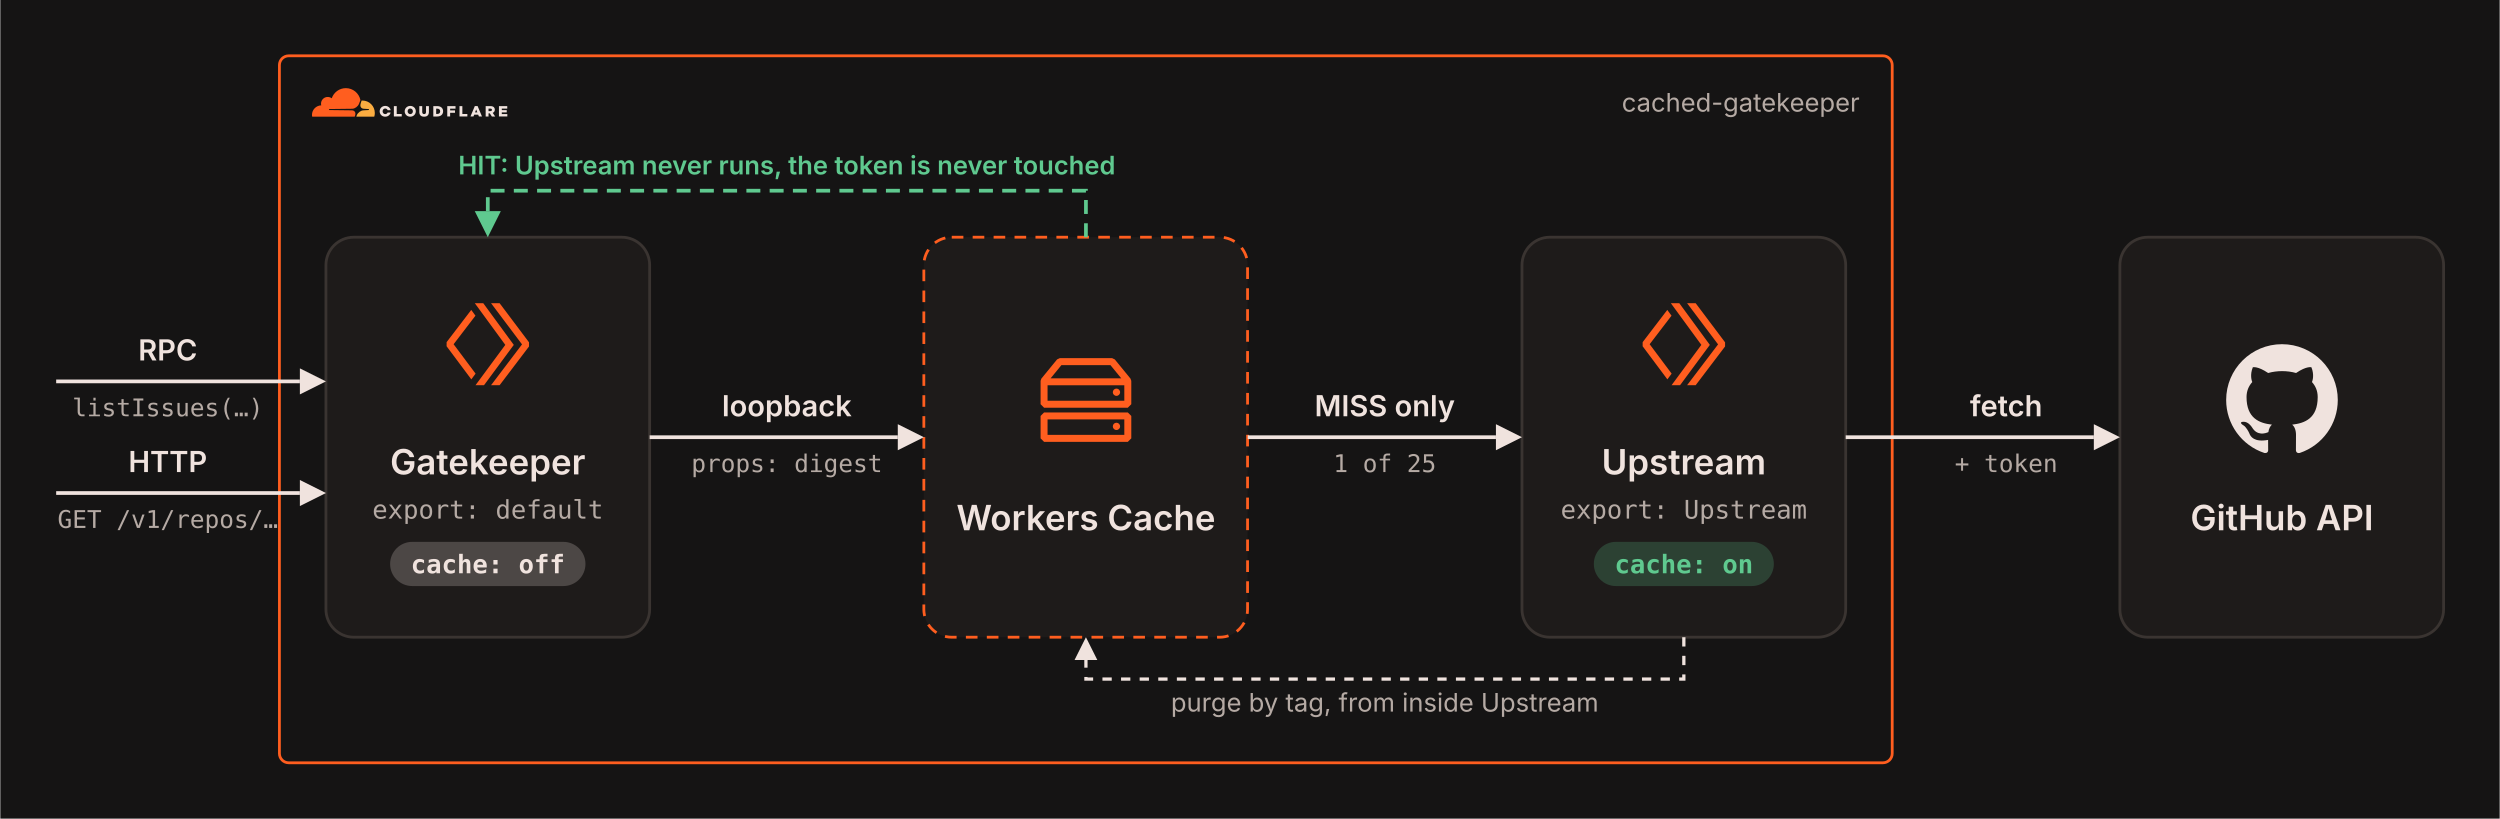
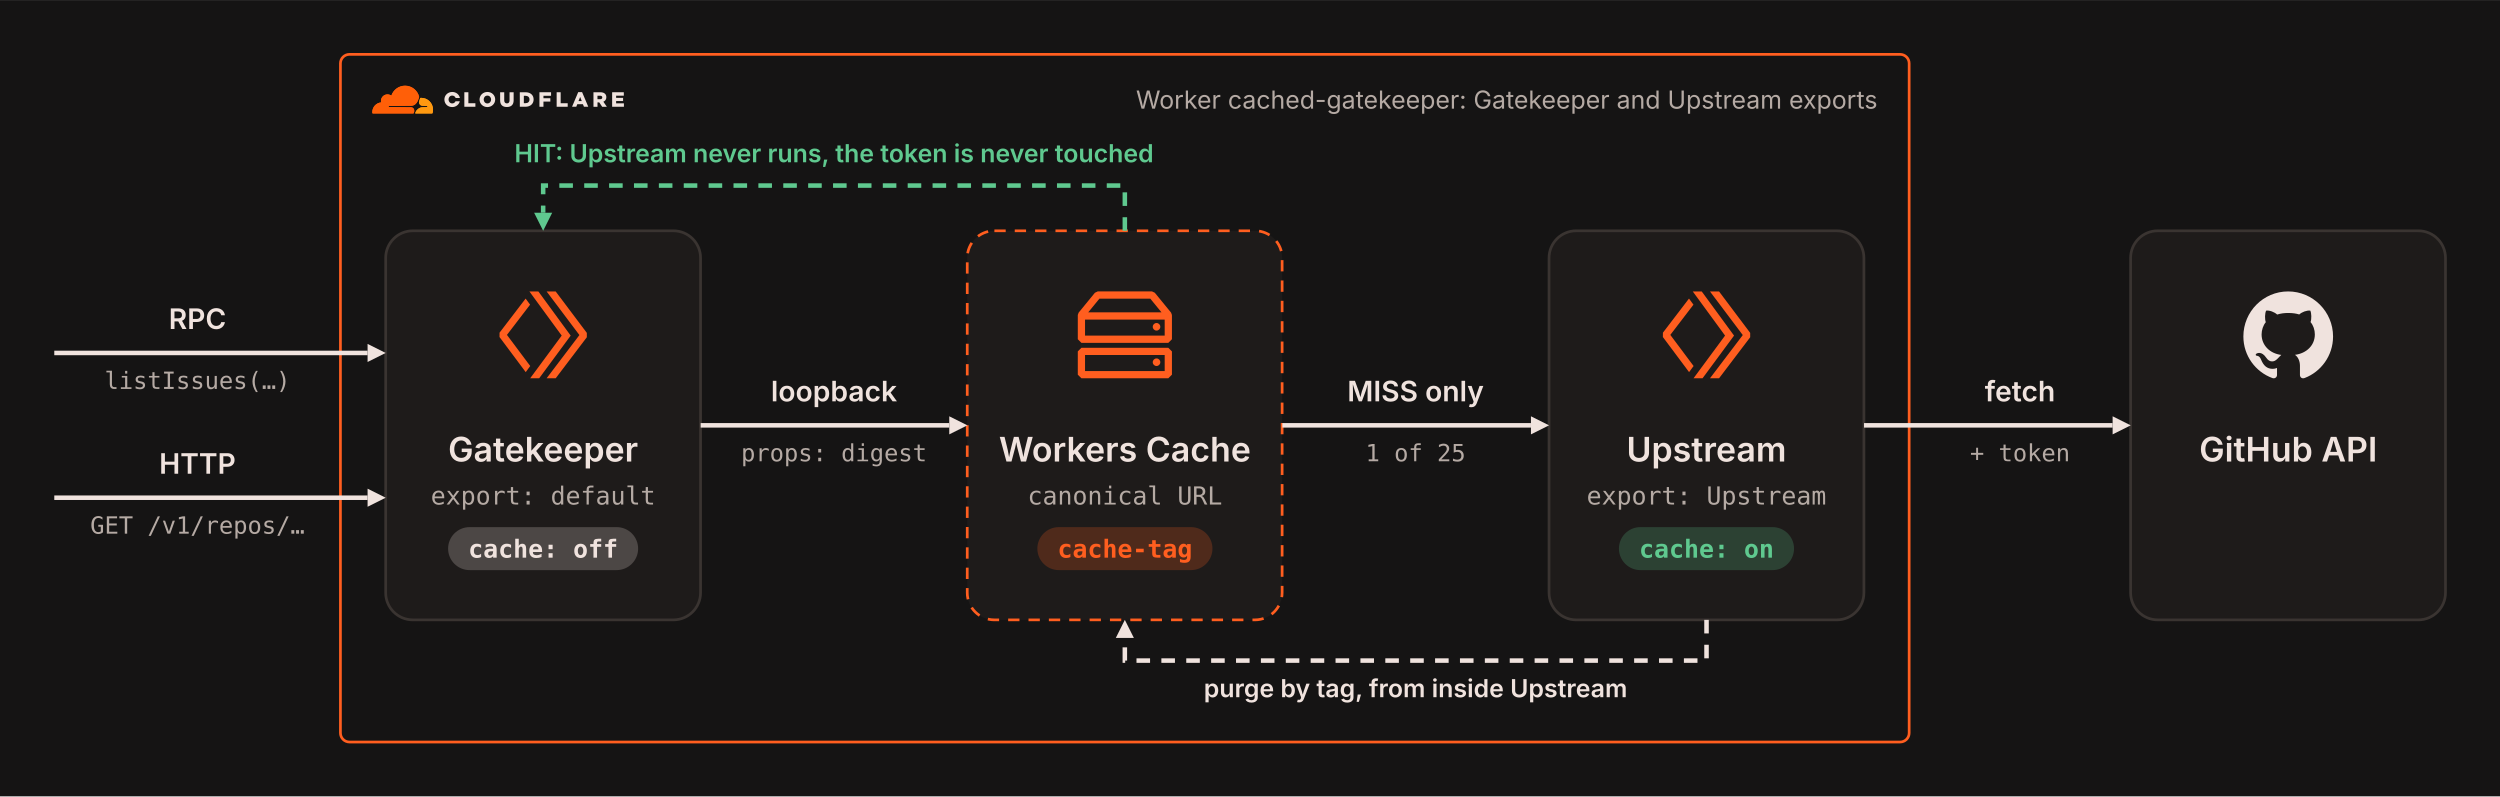
- <svg xmlns="http://www.w3.org/2000/svg" width="1075" height="352" viewBox="-100.0 -4.0 1074.7 352.0" style="background:#151414" role="img">
-   <defs>
-     <marker id="ar-eb543a" viewBox="0 0 10 10" refX="0" refY="5" markerWidth="7" markerHeight="7" orient="auto">
-       <path d="M0 0 10 5 0 10z" fill="#F0E3DE" />
-     </marker>
-     <marker id="ok-eb543a" viewBox="0 0 10 10" refX="0" refY="5" markerWidth="7" markerHeight="7" orient="auto">
-       <path d="M0 0 10 5 0 10z" fill="#5FC98F" />
-     </marker>
-   </defs>
-   <rect x="-100.0" y="-4.0" width="1074.7" height="352.0" fill="#151414" />
-   <rect x="20.0" y="20.0" width="693.5" height="304.0" rx="4" fill="none" stroke="#FF5E1F" stroke-width="1.2" />
-   <g transform="translate(34.0,33.9) scale(0.36221) translate(-0.09,-3.013)">
-     <g clip-path="url(#cf-a)">
-       <path d="m51.027 36.435.378-1.33c.459-1.573.288-3.038-.477-4.105-.702-.986-1.872-1.564-3.294-1.637l-26.907-.343a.526.526 0 0 1-.423-.226.544.544 0 0 1-.054-.489c.09-.262.35-.47.62-.479l27.151-.343c3.222-.145 6.705-2.776 7.929-5.977l1.547-4.07a.895.895 0 0 0 .063-.343c0-.064-.009-.127-.018-.19-1.745-7.948-8.81-13.89-17.242-13.89-7.775 0-14.38 5.046-16.747 12.054a7.947 7.947 0 0 0-5.589-1.555c-3.734.37-6.731 3.39-7.1 7.143a7.996 7.996 0 0 0 .207 2.795C4.978 23.63.09 28.649.09 34.807c0 .56.046 1.103.118 1.646a.525.525 0 0 0 .522.452l49.666.009h.018a.663.663 0 0 0 .612-.48Z" fill="#FF5E1F" />
-       <path d="M59.99 17.736c-.251 0-.495.01-.746.018a.248.248 0 0 0-.117.027.433.433 0 0 0-.27.29l-1.062 3.671c-.46 1.573-.288 3.038.477 4.105.702.986 1.872 1.565 3.293 1.637l5.733.344c.17.009.315.09.405.226a.546.546 0 0 1 .063.488c-.09.262-.351.47-.621.48l-5.958.343c-3.23.154-6.722 2.776-7.946 5.977l-.432 1.13a.32.32 0 0 0 .28.434h20.527a.56.56 0 0 0 .53-.398c.36-1.275.55-2.613.55-4.005 0-8.148-6.588-14.767-14.706-14.767Z" fill="#FBAD41" />
-       <path d="M97.309 24.363h3.392v9.323h5.94v2.984h-9.332V24.363ZM110.16 30.55v-.037c0-3.535 2.835-6.402 6.614-6.402 3.781 0 6.579 2.83 6.579 6.366v.036c0 3.536-2.834 6.402-6.614 6.402s-6.579-2.83-6.579-6.365Zm9.728 0v-.037c0-1.772-1.277-3.327-3.149-3.327-1.854 0-3.096 1.51-3.096 3.291v.036c0 1.773 1.278 3.328 3.131 3.328 1.873 0 3.114-1.51 3.114-3.291ZM127.51 31.272v-6.909h3.446v6.845c0 1.773.891 2.623 2.259 2.623 1.367 0 2.259-.805 2.259-2.532v-6.927h3.446V31.2c0 3.979-2.258 5.715-5.741 5.715-3.483-.018-5.669-1.79-5.669-5.642ZM144.123 24.363h4.724c4.375 0 6.912 2.532 6.912 6.086v.036c0 3.554-2.574 6.194-6.984 6.194h-4.652V24.363Zm4.779 9.287c2.033 0 3.375-1.121 3.375-3.11v-.037c0-1.971-1.35-3.11-3.375-3.11h-1.386v6.257h1.386ZM160.689 24.363h9.81v2.984h-6.407v2.098h5.795v2.83h-5.795v4.395h-3.403V24.363ZM175.225 24.363h3.392v9.323h5.931v2.984h-9.323V24.363ZM193.429 24.273h3.276l5.219 12.398h-3.645l-.891-2.198h-4.724l-.873 2.198h-3.572l5.21-12.398Zm2.97 7.542-1.368-3.5-1.386 3.5h2.754ZM206.289 24.363h5.796c1.871 0 3.168.498 3.987 1.338.719.706 1.088 1.655 1.088 2.867v.036c0 1.881-.999 3.129-2.519 3.78l2.924 4.295h-3.923l-2.467-3.725h-1.493v3.725h-3.393V24.363Zm5.633 5.905c1.152 0 1.819-.56 1.819-1.456v-.036c0-.968-.703-1.456-1.836-1.456h-2.223v2.957h2.24v-.009ZM222.057 24.363h9.853v2.903h-6.488v1.863h5.876v2.685h-5.876v1.953H232v2.903h-9.943V24.363ZM89.875 31.996c-.477 1.076-1.476 1.845-2.808 1.845-1.853 0-3.131-1.546-3.131-3.328v-.036c0-1.772 1.242-3.291 3.095-3.291 1.395 0 2.466.868 2.916 2.043h3.582c-.576-2.93-3.132-5.118-6.462-5.118-3.78 0-6.614 2.867-6.614 6.402v.037c0 3.535 2.799 6.366 6.578 6.366 3.231 0 5.76-2.107 6.426-4.929h-3.582v.01Z" fill="#F0E3DE" />
+ <svg xmlns="http://www.w3.org/2000/svg" width="1105" height="352" viewBox="-130.5 -4.0 1105.2 352.0" style="background:#151414" role="img">
+   <rect x="-130.5" y="-4.0" width="1105.2" height="352.0" fill="#151414" />
+   <rect data-boundary="cloudflare" x="20.0" y="20.0" width="693.5" height="304.0" rx="4" fill="none" stroke="#FF5E1F" stroke-width="1.2" />
+   <svg width="27.02" height="12.28" fill="#FF5E1F" viewBox="0 0 66 30" id="i88eed4-1" x="34" y="33.86" preserveAspectRatio="xMidYMid meet" data-icon="" aria-hidden="true">
+     <g clip-path="url(#i88eed4-1-clip0_746_2)">
+       <path fill="#ff9910" d="M53.12 13.125c6.997 0 12.668 5.708 12.668 12.75 0 1.255-.18 2.468-.516 3.614a.72.72 0 0 1-.694.511H46.953a.375.375 0 0 1-.348-.51l.337-.882c1.076-2.833 4.146-5.154 6.987-5.29l5.384-.277a.543.543 0 0 0 .514-.544.543.543 0 0 0-.51-.544l-5.056-.299c-2.718-.14-4.046-2.56-3.315-5.081l.842-2.902a.72.72 0 0 1 .646-.527q.34-.02.686-.019" />
+       <path fill="#ff5f08" d="M35.609 0c7.295 0 13.424 5.025 15.157 11.824.073.285.05.586-.054.862l-1.388 3.677c-1.076 2.833-3.842 5.29-6.97 5.29l-24.105.278a.533.533 0 0 0-.525.535c0 .293.234.531.524.535l23.765.316c2.724 0 4.046 2.56 3.316 5.081l-.307 1.061a.75.75 0 0 1-.716.541H.964a.71.71 0 0 1-.718-.646 11 11 0 0 1-.034-.854c0-5.476 4.166-9.973 9.482-10.456a7.2 7.2 0 0 1-.167-1.544c0-3.935 3.17-7.125 7.08-7.125 1.555 0 2.994.506 4.162 1.362C22.849 4.497 28.707 0 35.609 0" />
+       <path fill="#ff9910" d="M53.12 13.125c6.997 0 12.668 5.708 12.668 12.75 0 1.255-.18 2.468-.516 3.614a.72.72 0 0 1-.694.511H46.953a.375.375 0 0 1-.348-.51l.337-.882c1.076-2.833 4.146-5.154 6.987-5.29l5.384-.277a.543.543 0 0 0 .514-.544.543.543 0 0 0-.51-.544l-5.056-.299c-2.718-.14-4.046-2.56-3.315-5.081l.842-2.902a.72.72 0 0 1 .646-.527q.34-.02.686-.019" />
+       <path fill="#ff5f08" d="M35.609 0c7.295 0 13.424 5.025 15.157 11.824.073.285.05.586-.054.862l-1.388 3.677c-1.076 2.833-3.842 5.29-6.97 5.29l-24.105.278a.533.533 0 0 0-.525.535c0 .293.234.531.524.535l23.765.316c2.724 0 4.046 2.56 3.316 5.081l-.307 1.061a.75.75 0 0 1-.716.541H.964a.71.71 0 0 1-.718-.646 11 11 0 0 1-.034-.854c0-5.476 4.166-9.973 9.482-10.456a7.2 7.2 0 0 1-.167-1.544c0-3.935 3.17-7.125 7.08-7.125 1.555 0 2.994.506 4.162 1.362C22.849 4.497 28.707 0 35.609 0" />
    </g>
    <defs>
-       <clipPath id="cf-a">
-         <path d="M.092 2H232v35.929H.092z" fill="none" />
+       <clipPath id="i88eed4-1-clip0_746_2">
+         <path fill="#fff" d="M0 0h66v30H0z" />
      </clipPath>
    </defs>
+   </svg>
+   <svg viewBox="0 0 719 59" fill="#F0E3DE" id="i88eed4-2" x="65.93" y="36.62" width="82.31" height="6.75" preserveAspectRatio="xMidYMid meet" data-icon="" aria-hidden="true">
+     <path d="M77.102 1.1H92.701V43.6H119.802V57.2H77.102V1.1Z" fill="#F0E3DE" />
+     <path d="M135.898 29.3V29.2C135.898 13.1 148.898 0 166.198 0C183.498 0 196.298 12.9 196.298 29V29.2C196.298 45.3 183.298 58.4 165.998 58.4C148.798 58.3 135.898 45.4 135.898 29.3ZM180.498 29.3V29.2C180.498 21.1 174.698 14.1 166.098 14.1C157.598 14.1 151.898 21 151.898 29.1V29.3C151.898 37.4 157.698 44.4 166.198 44.4C174.798 44.3 180.498 37.4 180.498 29.3Z" fill="#F0E3DE" />
+     <path d="M215.398 32.6V1.1H231.198V32.3C231.198 40.4 235.298 44.2 241.498 44.2C247.698 44.2 251.798 40.5 251.798 32.7V1.1H267.598V32.2C267.598 50.3 257.298 58.2 241.298 58.2C225.398 58.3 215.398 50.2 215.398 32.6Z" fill="#F0E3DE" />
+     <path d="M291.398 1.1H313.098C333.098 1.1 344.798 12.6 344.798 28.8V29C344.798 45.2 332.998 57.2 312.798 57.2H291.498L291.398 1.1ZM313.298 43.4C322.598 43.4 328.798 38.3 328.798 29.2V29C328.798 20 322.598 14.8 313.298 14.8H306.998V43.3L313.298 43.4Z" fill="#F0E3DE" />
+     <path d="M367.297 1.1H412.197V14.8H382.797V24.3H409.397V37.2H382.797V57.2H367.297V1.1Z" fill="#F0E3DE" />
+     <path d="M433.797 1.1H449.297V43.6H476.497V57.2H433.797V1.1Z" fill="#F0E3DE" />
+     <path d="M517.097 0.699H532.097L555.997 57.199H539.297L535.197 47.199H513.597L509.597 57.199H493.297L517.097 0.699ZM530.797 35.099L524.597 19.199L518.297 35.099H530.797Z" fill="#F0E3DE" />
+     <path d="M576 1.1H602.5C611.1 1.1 617 3.3 620.8 7.2C624.1 10.4 625.8 14.7 625.8 20.3V20.5C625.8 29.1 621.2 34.8 614.3 37.7L627.7 57.3H609.7L598.4 40.3H591.6V57.3H576.1L576 1.1ZM601.8 28.1C607.1 28.1 610.1 25.5 610.1 21.5V21.2C610.1 16.8 606.9 14.6 601.7 14.6H591.5V28.1H601.8Z" fill="#F0E3DE" />
+     <path d="M648.203 1.1H693.303V14.4H663.603V22.8H690.503V35.1H663.603V44H693.703V57.2H648.203V1.1Z" fill="#F0E3DE" />
+     <path d="M43.1 35.9C40.9 40.8 36.3 44.3 30.3 44.3C21.8 44.3 16 37.2 16 29.2V29C16 20.9 21.7 14 30.2 14C36.6 14 41.5 17.9 43.5 23.3H59.9C57.3 9.9 45.5 0 30.3 0C13 0 0 13.1 0 29.2V29.4C0 45.5 12.8 58.4 30.1 58.4C44.9 58.4 56.5 48.8 59.5 36L43.1 35.9Z" fill="#F0E3DE" />
+   </svg>
+   <text x="699.5" y="44.0" font-family="'Inter Variable', 'Inter', system-ui, -apple-system, 'Segoe UI', Roboto, sans-serif" font-size="11" fill="#B5AAA4" font-weight="400" text-anchor="end">Worker cached-gatekeeper: Gatekeeper and Upstream exports</text>
+   <g data-node-id="gk">
+     <rect x="40.0" y="98.0" width="139.2" height="172.0" rx="12" fill="#1E1B1A" stroke="#3A3431" stroke-width="1.2" />
+     <svg width="48.25" height="48.25" viewBox="1.379 1.886 45.235 45.235" id="i88eed4-3" x="85.5" y="119.88" preserveAspectRatio="xMidYMid meet" data-icon="" aria-hidden="true" fill="#FF5E1F">
+       <path d="m18.63 37.418-9.645-12.9 9.592-12.533-1.852-2.527L5.917 23.595l-.015 1.808 10.86 14.542z" />
+       <path d="M21.997 6.503h-3.712l13.387 18.3-13.072 17.7h3.735L35.4 24.81z" />
+       <path d="M29.175 6.503h-3.758l13.598 18.082-13.598 17.918h3.765l12.908-17.01v-1.808z" />
+     </svg>
+     <text x="109.6" y="200.0" font-family="'Inter Variable', 'Inter', system-ui, -apple-system, 'Segoe UI', Roboto, sans-serif" font-size="15" fill="#F0E3DE" font-weight="600" text-anchor="middle">Gatekeeper</text>
+     <text x="109.6" y="219.0" font-family="'JetBrains Mono Variable', 'JetBrains Mono', ui-monospace, 'Cascadia Code', 'Source Code Pro', Menlo, Consolas, monospace" font-size="11" fill="#B5AAA4" font-weight="400" text-anchor="middle">export: default</text>
+     <rect x="67.6" y="229.0" width="84.0" height="19" rx="9.5" fill="#F0E3DE" opacity="0.22" />
+     <text x="109.6" y="242.5" font-family="'JetBrains Mono Variable', 'JetBrains Mono', ui-monospace, 'Cascadia Code', 'Source Code Pro', Menlo, Consolas, monospace" font-size="11" fill="#F0E3DE" font-weight="600" text-anchor="middle">cache: off</text>
  </g>
-   <text x="699.5" y="44.0" font-family="'Inter Variable', 'Inter', system-ui, -apple-system, 'Segoe UI', Roboto, sans-serif" font-size="11" fill="#B5AAA4" font-weight="400" text-anchor="end">cached-gatekeeper</text>
-   <rect x="40.0" y="98.0" width="139.2" height="172.0" rx="12" fill="#1E1B1A" stroke="#3A3431" stroke-width="1.2" />
-   <g transform="translate(86.1,120.0) scale(0.9796)" fill="#FF5E1F">
-     <path d="m18.63 37.418-9.645-12.9 9.592-12.533-1.852-2.527L5.917 23.595l-.015 1.808 10.86 14.542z" />
-     <path d="M21.997 6.503h-3.712l13.387 18.3-13.072 17.7h3.735L35.4 24.81z" />
-     <path d="M29.175 6.503h-3.758l13.598 18.082-13.598 17.918h3.765l12.908-17.01v-1.808z" />
+   <g data-node-id="cache">
+     <rect x="297.1" y="98.0" width="139.2" height="172.0" rx="12" fill="#1E1B1A" stroke="#FF5E1F" stroke-width="1.2" stroke-dasharray="5 4" />
+     <svg width="52.02" height="52.02" viewBox="-0.376 -0.382 48.758 48.758" id="i88eed4-4" x="340.77" y="117.99" preserveAspectRatio="xMidYMid meet" data-icon="" aria-hidden="true" fill="#FF5E1F">
+       <path d="M37.125 22.227a1.569 1.569 0 1 0 0-3.138 1.569 1.569 0 0 0 0 3.138" />
+       <path fill-rule="evenodd" d="M11.59 6.55 12.75 6h22.5l1.16.55 6.75 8.25.34.95v.419l.006.005v9.64l-1.5 1.5H6l-1.5-1.5V15.75l.34-.95zM7.5 17.674v6.64h33.006V18.75H40.5v-1.076zm31.682-3H8.818L13.461 9h21.078l4.643 5.675Z" clip-rule="evenodd" />
+       <path d="M37.125 36.907a1.569 1.569 0 1 0 0-3.138 1.569 1.569 0 0 0 0 3.139Z" />
+       <path fill-rule="evenodd" d="m6 29.355-1.5 1.5v9.639l1.5 1.5h36.006l1.5-1.5v-9.639l-1.5-1.5zm1.5 9.639v-6.639h33.006v6.639z" clip-rule="evenodd" />
+     </svg>
+     <text x="366.8" y="200.0" font-family="'Inter Variable', 'Inter', system-ui, -apple-system, 'Segoe UI', Roboto, sans-serif" font-size="15" fill="#F0E3DE" font-weight="600" text-anchor="middle">Workers Cache</text>
+     <text x="366.8" y="219.0" font-family="'JetBrains Mono Variable', 'JetBrains Mono', ui-monospace, 'Cascadia Code', 'Source Code Pro', Menlo, Consolas, monospace" font-size="11" fill="#B5AAA4" font-weight="400" text-anchor="middle">canonical URL</text>
+     <rect x="328.1" y="229.0" width="77.4" height="19" rx="9.5" fill="#FF5E1F" opacity="0.22" />
+     <text x="366.8" y="242.5" font-family="'JetBrains Mono Variable', 'JetBrains Mono', ui-monospace, 'Cascadia Code', 'Source Code Pro', Menlo, Consolas, monospace" font-size="11" fill="#FF5E1F" font-weight="600" text-anchor="middle">cache-tag</text>
  </g>
-   <text x="109.6" y="200.0" font-family="'Inter Variable', 'Inter', system-ui, -apple-system, 'Segoe UI', Roboto, sans-serif" font-size="15" fill="#F0E3DE" font-weight="600" text-anchor="middle">Gatekeeper</text>
-   <text x="109.6" y="219.0" font-family="'JetBrains Mono Variable', 'JetBrains Mono', ui-monospace, 'Cascadia Code', 'Source Code Pro', Menlo, Consolas, monospace" font-size="11" fill="#B5AAA4" font-weight="400" text-anchor="middle">export: default</text>
-   <rect x="67.6" y="229.0" width="84.0" height="19" rx="9.5" fill="#F0E3DE" opacity="0.22" />
-   <text x="109.6" y="242.5" font-family="'JetBrains Mono Variable', 'JetBrains Mono', ui-monospace, 'Cascadia Code', 'Source Code Pro', Menlo, Consolas, monospace" font-size="11" fill="#F0E3DE" font-weight="600" text-anchor="middle">cache: off</text>
-   <rect x="297.1" y="98.0" width="139.2" height="172.0" rx="12" fill="#1E1B1A" stroke="#FF5E1F" stroke-width="1.2" stroke-dasharray="5 4" />
-   <g transform="translate(342.8,144.0) scale(1)" fill="#FF5E1F">
-     <path d="M37.125 22.227a1.569 1.569 0 1 0 0-3.138 1.569 1.569 0 0 0 0 3.138" />
-     <path fill-rule="evenodd" d="M11.59 6.55 12.75 6h22.5l1.16.55 6.75 8.25.34.95v.419l.006.005v9.64l-1.5 1.5H6l-1.5-1.5V15.75l.34-.95zM7.5 17.674v6.64h33.006V18.75H40.5v-1.076zm31.682-3H8.818L13.461 9h21.078l4.643 5.675Z" clip-rule="evenodd" />
-     <path d="M37.125 36.907a1.569 1.569 0 1 0 0-3.138 1.569 1.569 0 0 0 0 3.139Z" />
-     <path fill-rule="evenodd" d="m6 29.355-1.5 1.5v9.639l1.5 1.5h36.006l1.5-1.5v-9.639l-1.5-1.5zm1.5 9.639v-6.639h33.006v6.639z" clip-rule="evenodd" />
+   <g data-node-id="up">
+     <rect x="554.3" y="98.0" width="139.2" height="172.0" rx="12" fill="#1E1B1A" stroke="#3A3431" stroke-width="1.2" />
+     <svg width="48.25" height="48.25" viewBox="1.379 1.886 45.235 45.235" id="i88eed4-5" x="599.8" y="119.88" preserveAspectRatio="xMidYMid meet" data-icon="" aria-hidden="true" fill="#FF5E1F">
+       <path d="m18.63 37.418-9.645-12.9 9.592-12.533-1.852-2.527L5.917 23.595l-.015 1.808 10.86 14.542z" />
+       <path d="M21.997 6.503h-3.712l13.387 18.3-13.072 17.7h3.735L35.4 24.81z" />
+       <path d="M29.175 6.503h-3.758l13.598 18.082-13.598 17.918h3.765l12.908-17.01v-1.808z" />
+     </svg>
+     <text x="623.9" y="200.0" font-family="'Inter Variable', 'Inter', system-ui, -apple-system, 'Segoe UI', Roboto, sans-serif" font-size="15" fill="#F0E3DE" font-weight="600" text-anchor="middle">Upstream</text>
+     <text x="623.9" y="219.0" font-family="'JetBrains Mono Variable', 'JetBrains Mono', ui-monospace, 'Cascadia Code', 'Source Code Pro', Menlo, Consolas, monospace" font-size="11" fill="#B5AAA4" font-weight="400" text-anchor="middle">export: Upstream</text>
+     <rect x="585.2" y="229.0" width="77.4" height="19" rx="9.5" fill="#5FC98F" opacity="0.22" />
+     <text x="623.9" y="242.5" font-family="'JetBrains Mono Variable', 'JetBrains Mono', ui-monospace, 'Cascadia Code', 'Source Code Pro', Menlo, Consolas, monospace" font-size="11" fill="#5FC98F" font-weight="600" text-anchor="middle">cache: on</text>
  </g>
-   <text x="366.8" y="224.0" font-family="'Inter Variable', 'Inter', system-ui, -apple-system, 'Segoe UI', Roboto, sans-serif" font-size="15" fill="#F0E3DE" font-weight="600" text-anchor="middle">Workers Cache</text>
-   <rect x="554.3" y="98.0" width="139.2" height="172.0" rx="12" fill="#1E1B1A" stroke="#3A3431" stroke-width="1.2" />
-   <g transform="translate(600.4,120.0) scale(0.9796)" fill="#FF5E1F">
-     <path d="m18.63 37.418-9.645-12.9 9.592-12.533-1.852-2.527L5.917 23.595l-.015 1.808 10.86 14.542z" />
-     <path d="M21.997 6.503h-3.712l13.387 18.3-13.072 17.7h3.735L35.4 24.81z" />
-     <path d="M29.175 6.503h-3.758l13.598 18.082-13.598 17.918h3.765l12.908-17.01v-1.808z" />
+   <g data-node-id="gh">
+     <rect x="811.4" y="98.0" width="139.2" height="172.0" rx="12" fill="#1E1B1A" stroke="#3A3431" stroke-width="1.2" />
+     <svg width="41.37" height="41.37" viewBox="0 0 24 24" id="i88eed4-6" x="860.39" y="123.08" preserveAspectRatio="xMidYMid meet" data-icon="" aria-hidden="true" fill="#F0E3DE">
+       <path d="M10.226 17.284c-2.965-.36-5.054-2.493-5.054-5.256 0-1.123.404-2.336 1.078-3.144-.292-.741-.247-2.314.09-2.965.898-.112 2.111.36 2.83 1.01.853-.269 1.752-.404 2.853-.404 1.1 0 1.999.135 2.807.382.696-.629 1.932-1.1 2.83-.988.315.606.36 2.179.067 2.942.72.854 1.101 2 1.101 3.167 0 2.763-2.089 4.852-5.098 5.234.763.494 1.28 1.572 1.28 2.807v2.336c0 .674.561 1.056 1.235.786 4.066-1.55 7.255-5.615 7.255-10.646C23.5 6.188 18.334 1 11.978 1 5.62 1 .5 6.188.5 12.545c0 4.986 3.167 9.12 7.435 10.669.606.225 1.19-.18 1.19-.786V20.63a2.9 2.9 0 0 1-1.078.224c-1.483 0-2.359-.808-2.987-2.313-.247-.607-.517-.966-1.034-1.033-.27-.023-.359-.135-.359-.27 0-.27.45-.471.898-.471.652 0 1.213.404 1.797 1.235.45.651.921.943 1.483.943.561 0 .92-.202 1.437-.719.382-.381.674-.718.944-.943" />
+     </svg>
+     <text x="881.1" y="200.0" font-family="'Inter Variable', 'Inter', system-ui, -apple-system, 'Segoe UI', Roboto, sans-serif" font-size="15" fill="#F0E3DE" font-weight="600" text-anchor="middle">GitHub API</text>
  </g>
-   <text x="623.9" y="200.0" font-family="'Inter Variable', 'Inter', system-ui, -apple-system, 'Segoe UI', Roboto, sans-serif" font-size="15" fill="#F0E3DE" font-weight="600" text-anchor="middle">Upstream</text>
-   <text x="623.9" y="219.0" font-family="'JetBrains Mono Variable', 'JetBrains Mono', ui-monospace, 'Cascadia Code', 'Source Code Pro', Menlo, Consolas, monospace" font-size="11" fill="#B5AAA4" font-weight="400" text-anchor="middle">export: Upstream</text>
-   <rect x="585.2" y="229.0" width="77.4" height="19" rx="9.5" fill="#5FC98F" opacity="0.22" />
-   <text x="623.9" y="242.5" font-family="'JetBrains Mono Variable', 'JetBrains Mono', ui-monospace, 'Cascadia Code', 'Source Code Pro', Menlo, Consolas, monospace" font-size="11" fill="#5FC98F" font-weight="600" text-anchor="middle">cache: on</text>
-   <rect x="811.4" y="98.0" width="139.2" height="172.0" rx="12" fill="#1E1B1A" stroke="#3A3431" stroke-width="1.2" />
-   <g transform="translate(857.1,144.0) scale(3)" fill="#F0E3DE">
-     <path d="M8 0c4.42 0 8 3.58 8 8a8.013 8.013 0 0 1-5.45 7.59c-.4.08-.55-.17-.55-.38 0-.27.01-1.13.01-2.2 0-.75-.25-1.23-.54-1.48 1.78-.2 3.65-.88 3.65-3.95 0-.88-.31-1.59-.82-2.15.08-.2.36-1.02-.08-2.12 0 0-.67-.22-2.2.82-.64-.18-1.32-.27-2-.27s-1.36.09-2 .27c-1.53-1.03-2.2-.82-2.2-.82-.44 1.1-.16 1.92-.08 2.12-.51.56-.82 1.28-.82 2.15 0 3.06 1.86 3.75 3.64 3.95-.23.2-.44.55-.51 1.07-.46.21-1.61.55-2.33-.66-.15-.24-.6-.83-1.23-.82-.67.01-.27.38.01.53.34.19.73.9.82 1.13.16.45.68 1.31 2.69.94 0 .67.01 1.3.01 1.49 0 .21-.15.45-.55.38A7.995 7.995 0 0 1 0 8c0-4.42 3.58-8 8-8Z" />
+   <g data-edge-from="gk" data-edge-to="cache">
+     <polyline points="179.25,184 289.15,184" fill="none" stroke="#F0E3DE" stroke-width="2" stroke-linejoin="miter" />
+     <polygon points="297.15,184 289.15,180 289.15,188" fill="#F0E3DE" />
+     <text x="238.2" y="173.4" font-family="'Inter Variable', 'Inter', system-ui, -apple-system, 'Segoe UI', Roboto, sans-serif" font-size="12.5" fill="#F0E3DE" font-weight="600" text-anchor="middle">loopback</text>
+     <text x="238.2" y="199.9" font-family="'JetBrains Mono Variable', 'JetBrains Mono', ui-monospace, 'Cascadia Code', 'Source Code Pro', Menlo, Consolas, monospace" font-size="10.5" fill="#B5AAA4" font-weight="400" text-anchor="middle">props: digest</text>
  </g>
-   <text x="881.1" y="224.0" font-family="'Inter Variable', 'Inter', system-ui, -apple-system, 'Segoe UI', Roboto, sans-serif" font-size="15" fill="#F0E3DE" font-weight="600" text-anchor="middle">GitHub API</text>
-   <line x1="179.2" y1="184.0" x2="285.9" y2="184.0" stroke="#F0E3DE" stroke-width="1.6" marker-end="url(#ar-eb543a)" />
-   <text x="238.2" y="175.0" font-family="'Inter Variable', 'Inter', system-ui, -apple-system, 'Segoe UI', Roboto, sans-serif" font-size="12.5" fill="#F0E3DE" font-weight="600" text-anchor="middle">loopback</text>
-   <text x="238.2" y="199.0" font-family="'JetBrains Mono Variable', 'JetBrains Mono', ui-monospace, 'Cascadia Code', 'Source Code Pro', Menlo, Consolas, monospace" font-size="10.5" fill="#B5AAA4" font-weight="400" text-anchor="middle">props: digest</text>
-   <line x1="436.4" y1="184.0" x2="543.1" y2="184.0" stroke="#F0E3DE" stroke-width="1.6" marker-end="url(#ar-eb543a)" />
-   <text x="495.3" y="175.0" font-family="'Inter Variable', 'Inter', system-ui, -apple-system, 'Segoe UI', Roboto, sans-serif" font-size="12.5" fill="#F0E3DE" font-weight="600" text-anchor="middle">MISS only</text>
-   <text x="495.3" y="199.0" font-family="'JetBrains Mono Variable', 'JetBrains Mono', ui-monospace, 'Cascadia Code', 'Source Code Pro', Menlo, Consolas, monospace" font-size="10.5" fill="#B5AAA4" font-weight="400" text-anchor="middle">1 of 25</text>
-   <line x1="693.5" y1="184.0" x2="800.2" y2="184.0" stroke="#F0E3DE" stroke-width="1.6" marker-end="url(#ar-eb543a)" />
-   <text x="762.5" y="175.0" font-family="'Inter Variable', 'Inter', system-ui, -apple-system, 'Segoe UI', Roboto, sans-serif" font-size="12.5" fill="#F0E3DE" font-weight="600" text-anchor="middle">fetch</text>
-   <text x="762.5" y="199.0" font-family="'JetBrains Mono Variable', 'JetBrains Mono', ui-monospace, 'Cascadia Code', 'Source Code Pro', Menlo, Consolas, monospace" font-size="10.5" fill="#B5AAA4" font-weight="400" text-anchor="middle">+ token</text>
-   <path d="M366.8 98.0 L366.8 78.0 L109.6 78.0 L109.6 86.8" fill="none" stroke="#5FC98F" stroke-width="1.6" stroke-dasharray="6 4" marker-end="url(#ok-eb543a)" />
-   <text x="238.2" y="71.0" font-family="'Inter Variable', 'Inter', system-ui, -apple-system, 'Segoe UI', Roboto, sans-serif" font-size="11" fill="#5FC98F" font-weight="600" text-anchor="middle">HIT: Upstream never runs, the token is never touched</text>
-   <path d="M623.9 270.0 L623.9 288.0 L366.8 288.0 L366.8 279.8" fill="none" stroke="#F0E3DE" stroke-width="1.4" stroke-dasharray="4 4" marker-end="url(#ar-eb543a)" />
-   <text x="495.3" y="302.0" font-family="'Inter Variable', 'Inter', system-ui, -apple-system, 'Segoe UI', Roboto, sans-serif" font-size="11" fill="#B5AAA4" font-weight="400" text-anchor="middle">purge by tag, from inside Upstream</text>
-   <line x1="-76.0" y1="160.0" x2="28.8" y2="160.0" stroke="#F0E3DE" stroke-width="1.6" marker-end="url(#ar-eb543a)" />
-   <text x="-28.0" y="151.0" font-family="'Inter Variable', 'Inter', system-ui, -apple-system, 'Segoe UI', Roboto, sans-serif" font-size="12.5" fill="#F0E3DE" font-weight="600" text-anchor="middle">RPC</text>
-   <text x="-28.0" y="175.0" font-family="'JetBrains Mono Variable', 'JetBrains Mono', ui-monospace, 'Cascadia Code', 'Source Code Pro', Menlo, Consolas, monospace" font-size="10.5" fill="#B5AAA4" font-weight="400" text-anchor="middle">listIssues(…)</text>
-   <line x1="-76.0" y1="208.0" x2="28.8" y2="208.0" stroke="#F0E3DE" stroke-width="1.6" marker-end="url(#ar-eb543a)" />
-   <text x="-28.0" y="199.0" font-family="'Inter Variable', 'Inter', system-ui, -apple-system, 'Segoe UI', Roboto, sans-serif" font-size="12.5" fill="#F0E3DE" font-weight="600" text-anchor="middle">HTTP</text>
-   <text x="-28.0" y="223.0" font-family="'JetBrains Mono Variable', 'JetBrains Mono', ui-monospace, 'Cascadia Code', 'Source Code Pro', Menlo, Consolas, monospace" font-size="10.5" fill="#B5AAA4" font-weight="400" text-anchor="middle">GET /v1/repos/…</text>
+   <g data-edge-from="cache" data-edge-to="up">
+     <polyline points="436.4,184 546.3,184" fill="none" stroke="#F0E3DE" stroke-width="2" stroke-linejoin="miter" />
+     <polygon points="554.3,184 546.3,180 546.3,188" fill="#F0E3DE" />
+     <text x="495.3" y="173.4" font-family="'Inter Variable', 'Inter', system-ui, -apple-system, 'Segoe UI', Roboto, sans-serif" font-size="12.5" fill="#F0E3DE" font-weight="600" text-anchor="middle">MISS only</text>
+     <text x="495.3" y="199.9" font-family="'JetBrains Mono Variable', 'JetBrains Mono', ui-monospace, 'Cascadia Code', 'Source Code Pro', Menlo, Consolas, monospace" font-size="10.5" fill="#B5AAA4" font-weight="400" text-anchor="middle">1 of 25</text>
+   </g>
+   <g data-edge-from="up" data-edge-to="gh">
+     <polyline points="693.55,184 803.45,184" fill="none" stroke="#F0E3DE" stroke-width="2" stroke-linejoin="miter" />
+     <polygon points="811.45,184 803.45,180 803.45,188" fill="#F0E3DE" />
+     <text x="762.5" y="173.4" font-family="'Inter Variable', 'Inter', system-ui, -apple-system, 'Segoe UI', Roboto, sans-serif" font-size="12.5" fill="#F0E3DE" font-weight="600" text-anchor="middle">fetch</text>
+     <text x="762.5" y="199.9" font-family="'JetBrains Mono Variable', 'JetBrains Mono', ui-monospace, 'Cascadia Code', 'Source Code Pro', Menlo, Consolas, monospace" font-size="10.5" fill="#B5AAA4" font-weight="400" text-anchor="middle">+ token</text>
+   </g>
+   <g data-edge-from="cache" data-edge-to="gk">
+     <polyline points="366.77,98 366.77,78 109.62,78 109.62,90" fill="none" stroke="#5FC98F" stroke-width="2" stroke-linejoin="miter" stroke-dasharray="6 5" />
+     <polygon points="109.62,98 113.62,90 105.62,90" fill="#5FC98F" />
+     <text x="238.2" y="67.7" font-family="'Inter Variable', 'Inter', system-ui, -apple-system, 'Segoe UI', Roboto, sans-serif" font-size="11" fill="#5FC98F" font-weight="600" text-anchor="middle">HIT: Upstream never runs, the token is never touched</text>
+   </g>
+   <g data-edge-from="up" data-edge-to="cache">
+     <polyline points="623.92,270 623.92,288 366.77,288 366.77,278" fill="none" stroke="#F0E3DE" stroke-width="2" stroke-linejoin="miter" stroke-dasharray="6 5" />
+     <polygon points="366.77,270 362.77,278 370.77,278" fill="#F0E3DE" />
+     <text x="495.3" y="304.2" font-family="'Inter Variable', 'Inter', system-ui, -apple-system, 'Segoe UI', Roboto, sans-serif" font-size="11" fill="#F0E3DE" font-weight="600" text-anchor="middle">purge by tag, from inside Upstream</text>
+   </g>
+   <polyline points="-106.5,152 32,152" fill="none" stroke="#F0E3DE" stroke-width="2" stroke-linejoin="miter" />
+   <polygon points="40,152 32,148 32,156" fill="#F0E3DE" />
+   <text x="-43.2" y="141.4" font-family="'Inter Variable', 'Inter', system-ui, -apple-system, 'Segoe UI', Roboto, sans-serif" font-size="12.5" fill="#F0E3DE" font-weight="600" text-anchor="middle">RPC</text>
+   <text x="-43.2" y="167.9" font-family="'JetBrains Mono Variable', 'JetBrains Mono', ui-monospace, 'Cascadia Code', 'Source Code Pro', Menlo, Consolas, monospace" font-size="10.5" fill="#B5AAA4" font-weight="400" text-anchor="middle">listIssues(…)</text>
+   <polyline points="-106.5,216 32,216" fill="none" stroke="#F0E3DE" stroke-width="2" stroke-linejoin="miter" />
+   <polygon points="40,216 32,212 32,220" fill="#F0E3DE" />
+   <text x="-43.2" y="205.4" font-family="'Inter Variable', 'Inter', system-ui, -apple-system, 'Segoe UI', Roboto, sans-serif" font-size="12.5" fill="#F0E3DE" font-weight="600" text-anchor="middle">HTTP</text>
+   <text x="-43.2" y="231.9" font-family="'JetBrains Mono Variable', 'JetBrains Mono', ui-monospace, 'Cascadia Code', 'Source Code Pro', Menlo, Consolas, monospace" font-size="10.5" fill="#B5AAA4" font-weight="400" text-anchor="middle">GET /v1/repos/…</text>
</svg>
